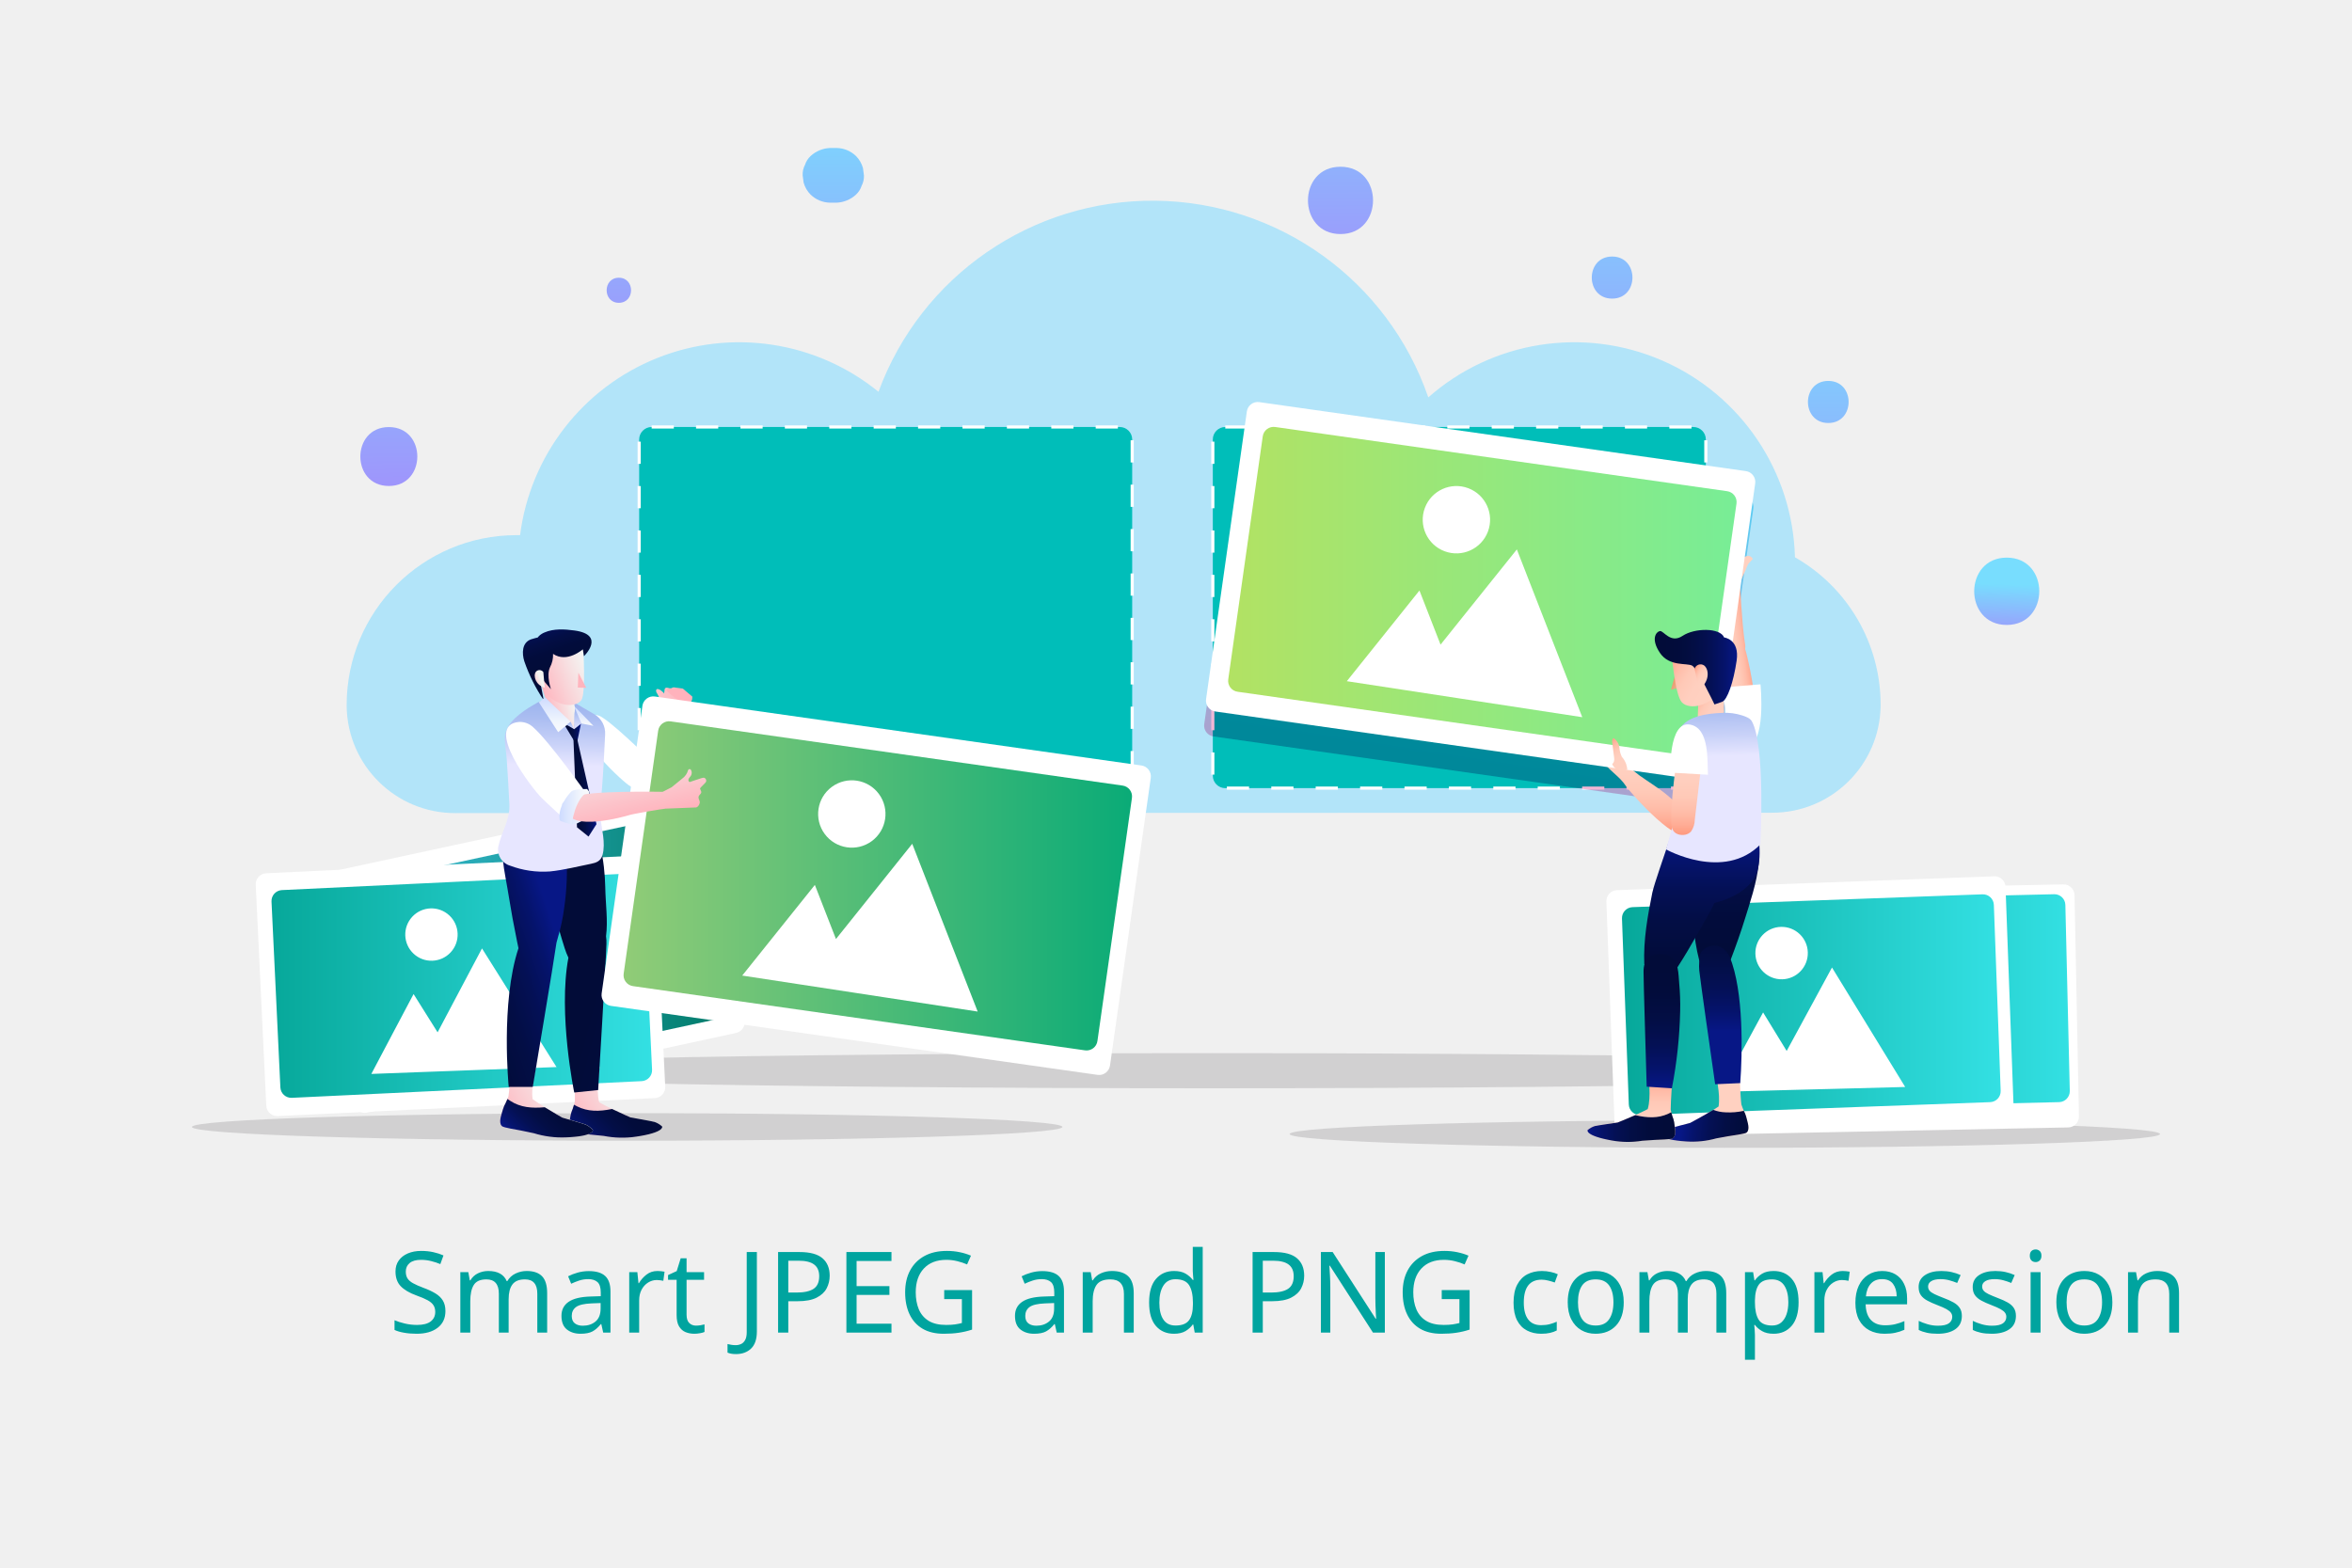
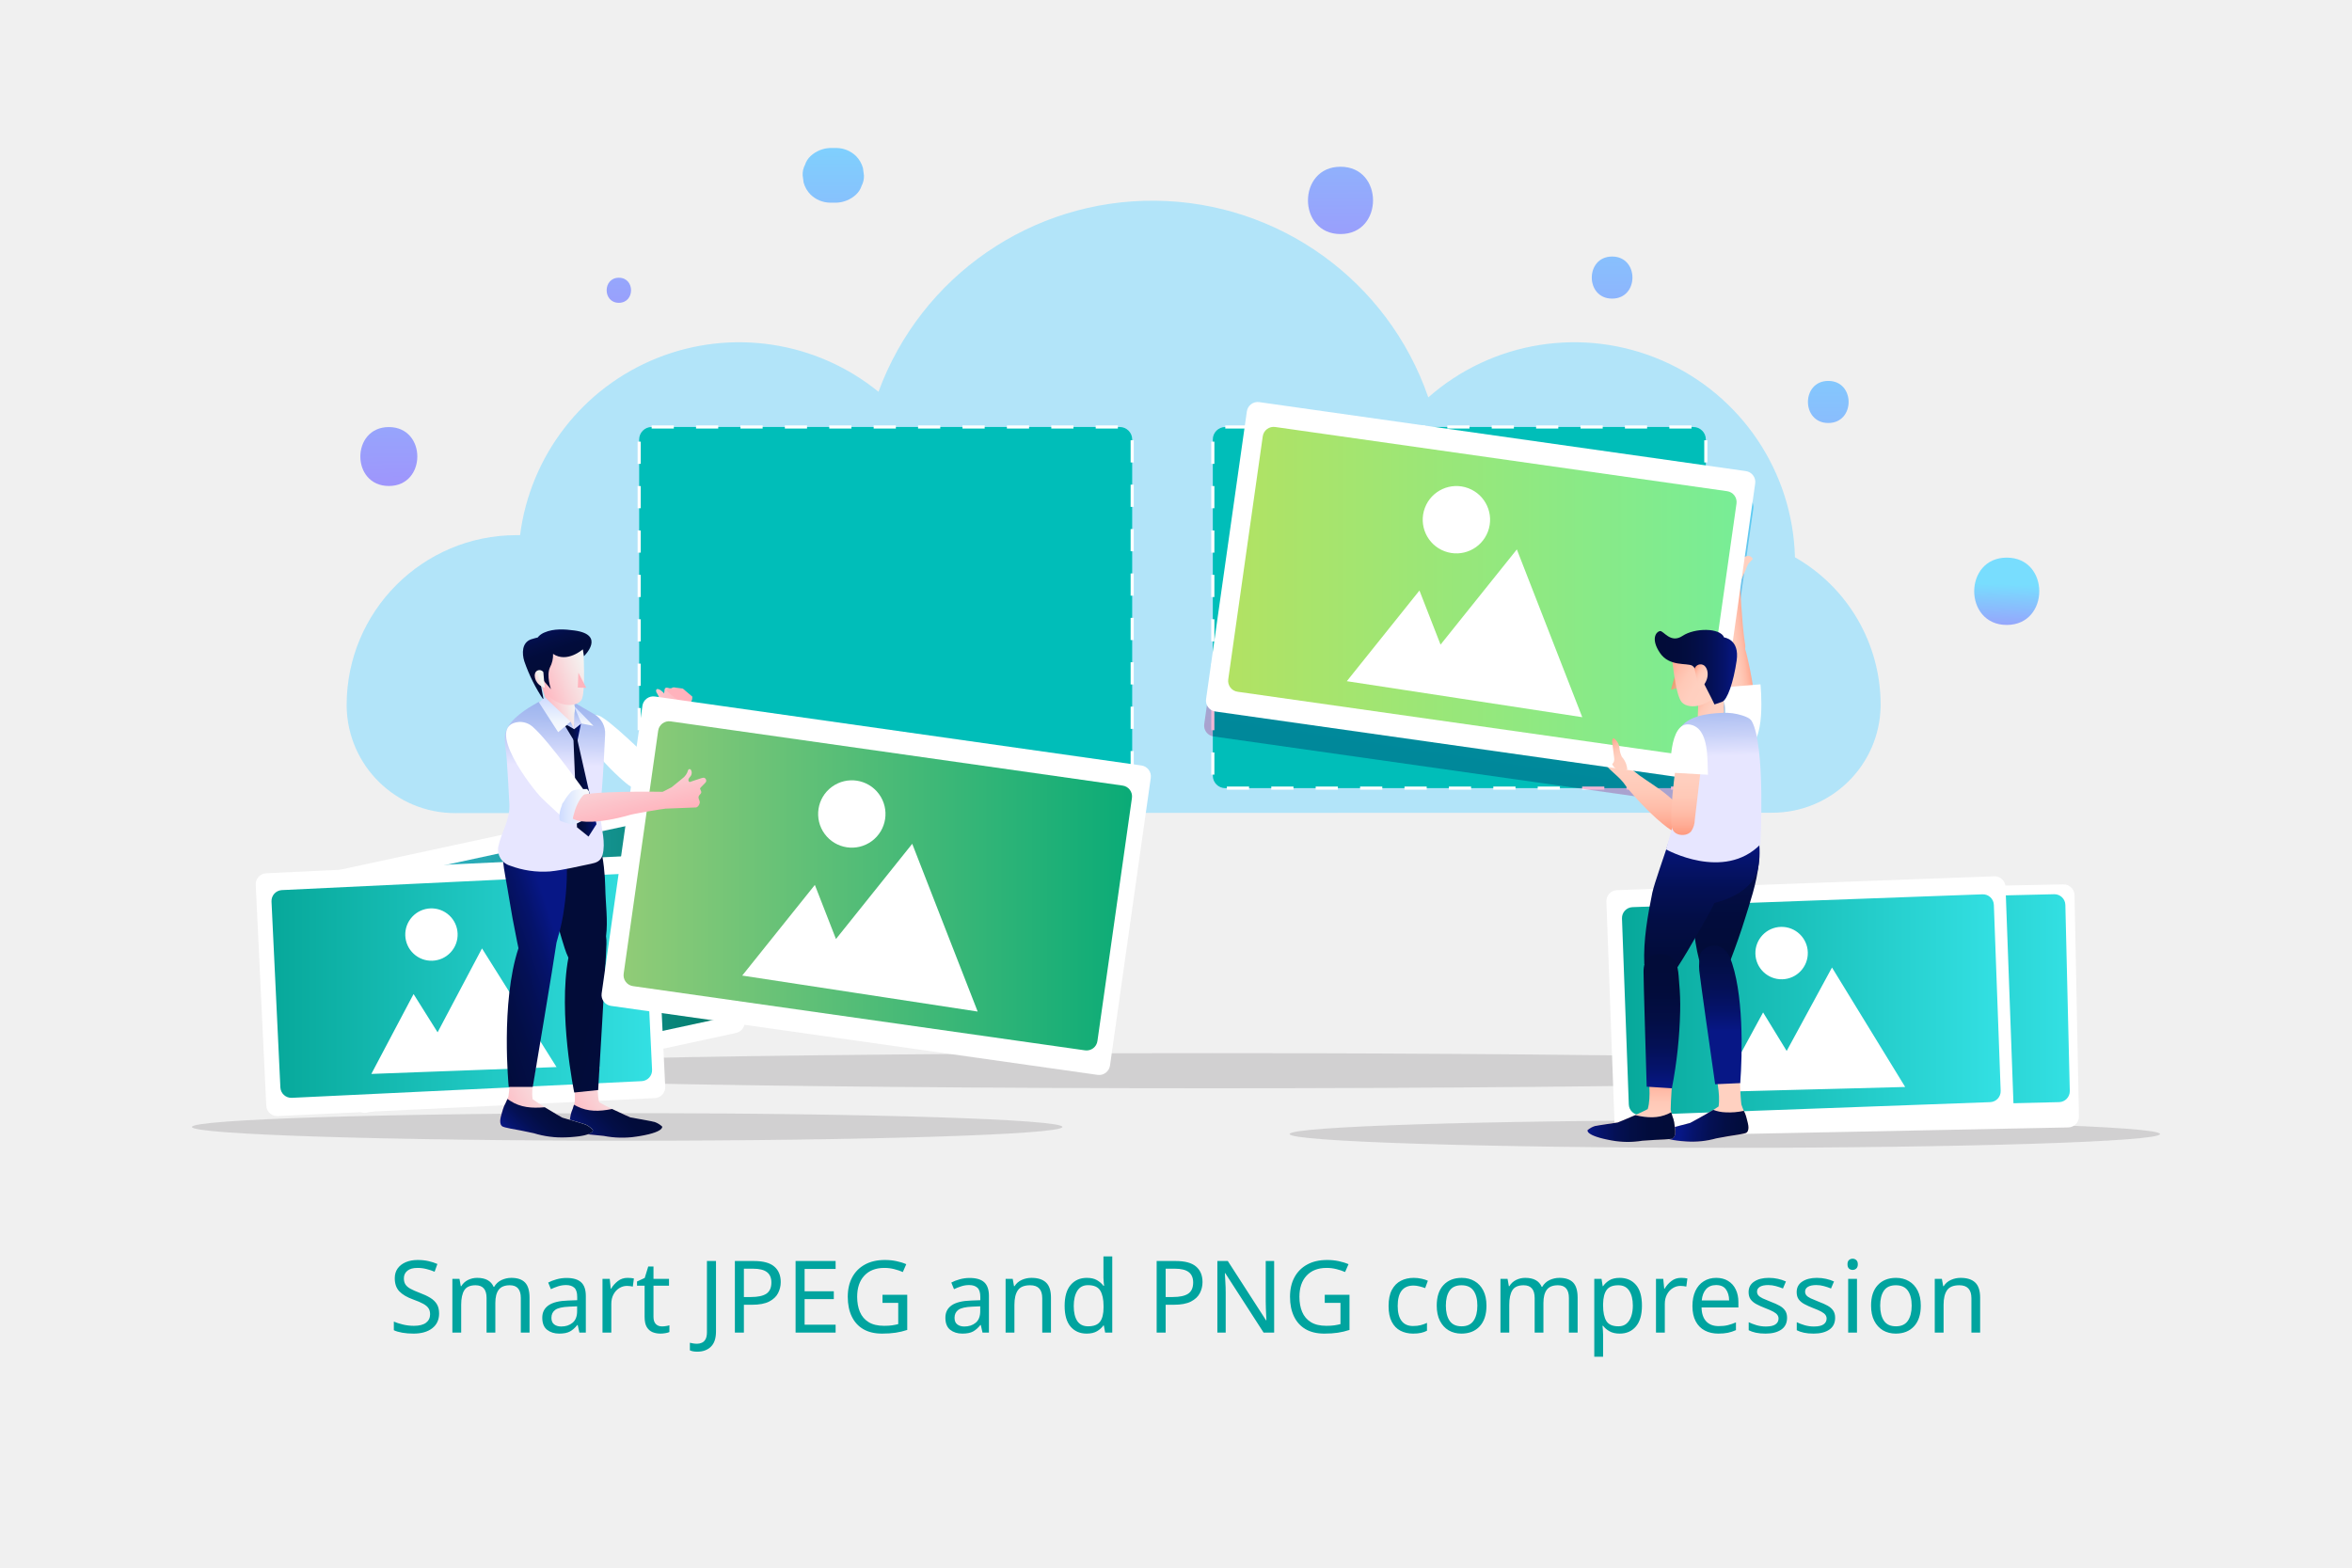
<svg xmlns="http://www.w3.org/2000/svg" xmlns:xlink="http://www.w3.org/1999/xlink" class="banner-svg" viewBox="0 0 750 500">
  <defs>
    <style>
                            .cls-1 {
                                isolation: isolate;
                            }

                            .cls-0 {
                                fill: transparent;
                            }

                            .cls-2 {
                                fill: #fff;
                            }

                            .cls-3,
                            .cls-4,
                            .cls-5 {
                                opacity: 0.14;
                            }

                            .cls-13,
                            .cls-3,
                            .cls-4,
                            .cls-5 {
                                mix-blend-mode: multiply;
                            }

                            .cls-3 {
                                fill: url(#linear-gradient);
                            }

                            .cls-4 {
                                fill: url(#linear-gradient-2);
                            }

                            .cls-5 {
                                fill: url(#linear-gradient-3);
                            }

                            .cls-6 {
                                fill: url(#linear-gradient-4);
                            }

                            .cls-7 {
                                fill: url(#New_Gradient_Swatch_15);
                            }

                            .cls-8 {
                                fill: url(#linear-gradient-5);
                            }

                            .cls-9 {
                                fill: #00beb9;
                            }

                            .cls-10 {
                                fill: url(#New_Gradient_Swatch_15-2);
                            }

                            .cls-11 {
                                fill: url(#New_Gradient_Swatch_15-3);
                            }

                            .cls-12 {
                                fill: none;
                                stroke: #fff;
                                stroke-miterlimit: 10;
                                stroke-dasharray: 7.08 7.08;
                            }

                            .cls-13 {
                                opacity: 0.57;
                                fill: url(#linear-gradient-6);
                            }

                            .cls-14 {
                                fill: url(#linear-gradient-7);
                            }

                            .cls-15 {
                                fill: url(#linear-gradient-8);
                            }

                            .cls-16 {
                                fill: url(#linear-gradient-9);
                            }

                            .cls-17 {
                                fill: url(#linear-gradient-10);
                            }

                            .cls-18 {
                                fill: url(#New_Gradient_Swatch_12);
                            }

                            .cls-19 {
                                fill: #f2f2f2;
                            }

                            .cls-20 {
                                fill: url(#linear-gradient-11);
                            }

                            .cls-21 {
                                fill: url(#linear-gradient-12);
                            }

                            .cls-22 {
                                fill: url(#linear-gradient-13);
                            }

                            .cls-23 {
                                fill: url(#linear-gradient-14);
                            }

                            .cls-24 {
                                fill: url(#linear-gradient-15);
                            }

                            .cls-25 {
                                fill: url(#linear-gradient-16);
                            }

                            .cls-26 {
                                fill: #ffd9b6;
                            }

                            .cls-27 {
                                fill: url(#linear-gradient-17);
                            }

                            .cls-28 {
                                fill: url(#linear-gradient-18);
                            }

                            .cls-29 {
                                fill: url(#linear-gradient-19);
                            }

                            .cls-30 {
                                fill: url(#linear-gradient-20);
                            }

                            .cls-31 {
                                fill: url(#linear-gradient-21);
                            }

                            .cls-32 {
                                fill: url(#linear-gradient-22);
                            }

                            .cls-33 {
                                fill: url(#linear-gradient-23);
                            }

                            .cls-34 {
                                fill: url(#linear-gradient-24);
                            }

                            .cls-35 {
                                fill: url(#linear-gradient-25);
                            }

                            .cls-36 {
                                fill: url(#linear-gradient-26);
                            }

                            .cls-37 {
                                fill: url(#linear-gradient-27);
                            }

                            .cls-38 {
                                fill: url(#linear-gradient-28);
                            }

                            .cls-39 {
                                fill: url(#linear-gradient-29);
                            }

                            .cls-40 {
                                fill: url(#linear-gradient-30);
                            }

                            .cls-41 {
                                fill: url(#linear-gradient-31);
                            }

                            .cls-42 {
                                fill: url(#linear-gradient-32);
                            }

                            .cls-43 {
                                fill: url(#linear-gradient-33);
                            }

                            .cls-44 {
                                fill: url(#linear-gradient-34);
                            }

                            .cls-45 {
                                fill: url(#linear-gradient-35);
                            }

                            .cls-46 {
                                fill: url(#linear-gradient-36);
                            }

                            .cls-47 {
                                fill: url(#linear-gradient-37);
                            }

                            .cls-48 {
                                fill: url(#linear-gradient-38);
                            }

                            .cls-49 {
                                fill: url(#linear-gradient-39);
                            }

                            .cls-50 {
                                fill: url(#linear-gradient-40);
                            }

                            .cls-51 {
                                fill: #ffb5be;
                            }

                            .cls-52 {
                                fill: url(#linear-gradient-41);
                            }

                            .cls-53 {
                                fill: url(#linear-gradient-42);
                            }

                            .cls-54 {
                                fill: url(#linear-gradient-43);
                            }

                            .cls-55 {
                                fill: url(#linear-gradient-44);
                            }

                            .cls-56 {
                                fill: url(#linear-gradient-45);
                            }

                            .cls-57 {
                                fill: url(#linear-gradient-46);
                            }

                            .cls-58 {
                                fill: url(#New_Gradient_Swatch_16);
                            }

                            .cls-59 {
                                fill: url(#linear-gradient-47);
                            }

                            .cls-60 {
                                fill: url(#linear-gradient-48);
                            }

                            .cls-61 {
                                fill: url(#linear-gradient-49);
                            }

                            .cls-62 {
                                fill: url(#linear-gradient-50);
                            }

                            .cls-63 {
                                fill: url(#linear-gradient-51);
                            }

                            .cls-64 {
                                fill: url(#linear-gradient-52);
                            }

                            .cls-65 {
                                fill: url(#linear-gradient-53);
                            }

                            .cls-66 {
                                fill: url(#linear-gradient-54);
                            }

                            .cls-67 {
                                fill: url(#linear-gradient-55);
                            }

                            .cls-68 {
                                fill: url(#linear-gradient-56);
                            }

                            .cls-69 {
-                                 font-size: 36px;
+                                 font-size: 32px;
                                fill: #00a49f;
-                                 font-family: MyriadPro-Regular, Myriad Pro;
+                                 font-family: 'Noto Sans TC', sans-serif;
                            }

                            .cls-70 {
                                letter-spacing: 0.02em;
                            }

                            .cls-71 {
                                letter-spacing: 0em;
                            }

                            .cls-72 {
                                letter-spacing: -0.01em;
                            }

                            .cls-73 {
                                letter-spacing: -0.01em;
                            }
                        </style>
    <linearGradient id="linear-gradient" x1="199.99" y1="371.01" x2="199.99" y2="459.51" gradientUnits="userSpaceOnUse">
      <stop offset="0" stop-color="#0e090f" />
      <stop offset="1" stop-color="#38243d" stop-opacity="0.2" />
    </linearGradient>
    <linearGradient id="linear-gradient-2" x1="550.01" y1="371.01" x2="550.01" y2="459.51" xlink:href="#linear-gradient" />
    <linearGradient id="linear-gradient-3" x1="386.55" y1="371.01" x2="386.55" y2="459.51" xlink:href="#linear-gradient" />
    <linearGradient id="linear-gradient-4" x1="103.76" y1="304.2" x2="232.42" y2="304.2" gradientTransform="translate(67.94 -28.61) rotate(12.18)" gradientUnits="userSpaceOnUse">
      <stop offset="0" stop-color="#39c4e2" stop-opacity="0.97" />
      <stop offset="1" stop-color="#007a68" />
    </linearGradient>
    <linearGradient id="New_Gradient_Swatch_15" x1="86.58" y1="314.35" x2="207.94" y2="314.35" gradientTransform="translate(15.15 -6.66) rotate(2.73)" gradientUnits="userSpaceOnUse">
      <stop offset="0" stop-color="#07a89a" />
      <stop offset="1" stop-color="#33e0e3" />
    </linearGradient>
    <linearGradient id="linear-gradient-5" x1="110.49" y1="161.56" x2="599.64" y2="161.56" gradientUnits="userSpaceOnUse">
      <stop offset="1" stop-color="#b2e4f9" />
      <stop offset="1" stop-color="#d2effb" />
      <stop offset="1" stop-color="#f3fbfe" />
      <stop offset="1" stop-color="#fff" />
    </linearGradient>
    <linearGradient id="New_Gradient_Swatch_15-2" x1="539.96" y1="319.7" x2="659.99" y2="319.7" gradientTransform="translate(7.75 -14.14) rotate(1.36)" xlink:href="#New_Gradient_Swatch_15" />
    <linearGradient id="New_Gradient_Swatch_15-3" x1="517.24" y1="320.38" x2="637.99" y2="320.38" gradientTransform="translate(12.16 -21) rotate(2.1)" xlink:href="#New_Gradient_Swatch_15" />
    <linearGradient id="linear-gradient-6" x1="464.22" y1="243.62" x2="483.11" y2="122.79" gradientUnits="userSpaceOnUse">
      <stop offset="0" stop-color="#e97fb3" />
      <stop offset="0.21" stop-color="#ad97c6" />
      <stop offset="0.49" stop-color="#64b4de" />
      <stop offset="0.73" stop-color="#2ecaef" />
      <stop offset="0.9" stop-color="#0dd7fa" />
      <stop offset="1" stop-color="#00dcfe" />
    </linearGradient>
    <linearGradient id="linear-gradient-7" x1="372.2" y1="-276.81" x2="364.4" y2="-247.8" gradientTransform="matrix(0.97, -0.26, 0.26, 0.97, 236.25, 600.26)" gradientUnits="userSpaceOnUse">
      <stop offset="0" stop-color="#ffd1c1" />
      <stop offset="0.39" stop-color="#ffcfbf" />
      <stop offset="0.59" stop-color="#ffc9b7" />
      <stop offset="0.75" stop-color="#ffbda9" />
      <stop offset="0.88" stop-color="#ffae97" />
      <stop offset="1" stop-color="#ff9a7f" />
    </linearGradient>
    <linearGradient id="linear-gradient-8" x1="-2894.97" y1="5928.61" x2="-2894.97" y2="5955.61" gradientTransform="matrix(-0.56, -0.83, -0.83, 0.56, 3860.87, -5533.73)" xlink:href="#linear-gradient-7" />
    <linearGradient id="linear-gradient-9" x1="577.5" y1="203.04" x2="587.48" y2="201.02" gradientTransform="translate(-15.49 -43.78) rotate(3.93)" xlink:href="#linear-gradient-7" />
    <linearGradient id="linear-gradient-10" x1="581.93" y1="224.94" x2="591.91" y2="222.92" gradientTransform="translate(-15.49 -43.78) rotate(3.93)" xlink:href="#linear-gradient-7" />
    <linearGradient id="New_Gradient_Swatch_12" x1="391.66" y1="188.66" x2="553.73" y2="188.66" gradientUnits="userSpaceOnUse">
      <stop offset="0" stop-color="#b2e263" />
      <stop offset="1" stop-color="#78ed96" />
    </linearGradient>
    <linearGradient id="linear-gradient-11" x1="-2753.19" y1="256.68" x2="-2753.19" y2="308.27" gradientTransform="translate(3303.42)" gradientUnits="userSpaceOnUse">
      <stop offset="0" stop-color="#071786" />
      <stop offset="0.15" stop-color="#05136b" />
      <stop offset="0.32" stop-color="#041055" />
      <stop offset="0.51" stop-color="#030e45" />
      <stop offset="0.72" stop-color="#020c3b" />
      <stop offset="1" stop-color="#020c38" />
    </linearGradient>
    <linearGradient id="linear-gradient-12" x1="-2722.02" y1="859.45" x2="-2724.38" y2="837.15" gradientTransform="matrix(0.99, 0.11, -0.11, 0.99, 3341.05, -204.22)" xlink:href="#linear-gradient-7" />
    <linearGradient id="linear-gradient-13" x1="-2736.15" y1="854.18" x2="-2708.6" y2="854.18" gradientTransform="matrix(0.99, 0.11, -0.11, 0.99, 3341.05, -204.22)" xlink:href="#linear-gradient-11" />
    <linearGradient id="linear-gradient-14" x1="-2718.97" y1="840.69" x2="-2723.63" y2="796.69" gradientTransform="matrix(0.99, 0.11, -0.11, 0.99, 3341.05, -204.22)" xlink:href="#linear-gradient-11" />
    <linearGradient id="linear-gradient-15" x1="-2760.7" y1="267.23" x2="-2760.7" y2="319.41" xlink:href="#linear-gradient-11" />
    <linearGradient id="linear-gradient-16" x1="-2783.21" y1="364.14" x2="-2783.21" y2="343.12" gradientTransform="translate(3303.42)" xlink:href="#linear-gradient-7" />
    <linearGradient id="linear-gradient-17" x1="-2797.21" y1="359.43" x2="-2769.22" y2="359.43" xlink:href="#linear-gradient-11" />
    <linearGradient id="linear-gradient-18" x1="-2773.48" y1="347.1" x2="-2773.48" y2="304.34" xlink:href="#linear-gradient-11" />
    <linearGradient id="linear-gradient-19" x1="-2767.62" y1="218.7" x2="-2770.41" y2="217.09" gradientTransform="translate(3303.42)" gradientUnits="userSpaceOnUse">
      <stop offset="0" stop-color="#e2b691" />
      <stop offset="1" stop-color="#ef9367" />
    </linearGradient>
    <linearGradient id="linear-gradient-20" x1="-2752.51" y1="225.41" x2="-2761.94" y2="219.96" gradientTransform="translate(3303.42)" xlink:href="#linear-gradient-7" />
    <linearGradient id="linear-gradient-21" x1="-2753.72" y1="218.94" x2="-2771.14" y2="208.88" gradientTransform="translate(3303.42)" xlink:href="#linear-gradient-7" />
    <linearGradient id="linear-gradient-22" x1="5515.73" y1="212.78" x2="5541.93" y2="212.78" gradientTransform="matrix(-1, 0, 0, 1, 6069.61, 0)" xlink:href="#linear-gradient-11" />
    <linearGradient id="linear-gradient-23" x1="-2759.21" y1="217.01" x2="-2763.77" y2="214.37" gradientTransform="translate(3303.42)" xlink:href="#linear-gradient-7" />
    <linearGradient id="linear-gradient-24" x1="545.89" y1="241.22" x2="545.36" y2="221.97" gradientUnits="userSpaceOnUse">
      <stop offset="0" stop-color="#e7e6ff" />
      <stop offset="0.34" stop-color="#c9d2f8" />
      <stop offset="0.76" stop-color="#aabdf1" />
      <stop offset="1" stop-color="#9eb5ee" />
    </linearGradient>
    <linearGradient id="linear-gradient-25" x1="364.21" y1="-269.01" x2="361.39" y2="-279.58" xlink:href="#linear-gradient-7" />
    <linearGradient id="linear-gradient-26" x1="-3781.43" y1="-2299.15" x2="-3784.67" y2="-2269.78" gradientTransform="translate(4548.3 2107.07) rotate(-6.3)" xlink:href="#linear-gradient-7" />
    <linearGradient id="linear-gradient-27" x1="9240.71" y1="346.33" x2="9218.09" y2="359.39" gradientTransform="translate(-9037.02)" gradientUnits="userSpaceOnUse">
      <stop offset="0" stop-color="#f4f3f1" />
      <stop offset="1" stop-color="#ffb2bc" />
    </linearGradient>
    <linearGradient id="linear-gradient-28" x1="9224.13" y1="366.04" x2="9239.53" y2="350.64" gradientTransform="translate(-9037.02)" xlink:href="#linear-gradient-11" />
    <linearGradient id="linear-gradient-29" x1="215.17" y1="313.08" x2="192" y2="307.02" gradientTransform="matrix(1, 0, 0, 1, 0, 0)" xlink:href="#linear-gradient-11" />
    <linearGradient id="linear-gradient-30" x1="165.48" y1="249.29" x2="171.27" y2="249.29" gradientTransform="matrix(-1, 0, 0, 1, 375.69, 0)" gradientUnits="userSpaceOnUse">
      <stop offset="0" stop-color="#f9fbfc" />
      <stop offset="0.53" stop-color="#f7fafc" />
      <stop offset="0.72" stop-color="#f0f5fd" />
      <stop offset="0.86" stop-color="#e5ecfd" />
      <stop offset="0.96" stop-color="#d4e0ff" />
      <stop offset="1" stop-color="#cddbff" />
    </linearGradient>
    <linearGradient id="linear-gradient-31" x1="169.16" y1="236.86" x2="156.64" y2="236.86" gradientTransform="matrix(-1, 0, 0, 1, 375.69, 0)" gradientUnits="userSpaceOnUse">
      <stop offset="0" stop-color="#faced3" />
      <stop offset="1" stop-color="#ffb2bc" />
    </linearGradient>
    <linearGradient id="linear-gradient-32" x1="9703.63" y1="1782.26" x2="9708.15" y2="1782.26" gradientTransform="matrix(0.27, -0.96, -0.96, -0.27, -717.45, 10046.1)" xlink:href="#linear-gradient-27" />
    <linearGradient id="linear-gradient-33" x1="9218.2" y1="346.76" x2="9196.94" y2="359.04" xlink:href="#linear-gradient-27" />
    <linearGradient id="linear-gradient-34" x1="9203.01" y1="365.06" x2="9216.89" y2="351.18" gradientTransform="translate(-9037.02)" xlink:href="#linear-gradient-11" />
    <linearGradient id="linear-gradient-35" x1="178.16" y1="300.04" x2="138.6" y2="313.05" gradientTransform="matrix(1, 0, 0, 1, 0, 0)" xlink:href="#linear-gradient-11" />
    <linearGradient id="linear-gradient-36" x1="176.38" y1="244.05" x2="176.92" y2="224.36" xlink:href="#linear-gradient-24" />
    <linearGradient id="linear-gradient-37" x1="190.43" y1="234.19" x2="195.56" y2="234.19" gradientTransform="matrix(-1, 0, 0, 1, 375.69, 0)" xlink:href="#linear-gradient-11" />
    <linearGradient id="linear-gradient-38" x1="185.48" y1="251.24" x2="192.83" y2="251.24" gradientTransform="matrix(-1, 0, 0, 1, 375.69, 0)" xlink:href="#linear-gradient-11" />
    <linearGradient id="linear-gradient-39" x1="189.5" y1="232.05" x2="198.59" y2="232.05" gradientTransform="matrix(-0.98, 0.21, 0.21, 0.98, 320.04, -42.14)" xlink:href="#linear-gradient-27" />
    <linearGradient id="linear-gradient-40" x1="-533.83" y1="1014.05" x2="-517.14" y2="1014.05" gradientTransform="matrix(-0.93, 0.36, 0.36, 0.93, -675.66, -540.45)" xlink:href="#linear-gradient-27" />
    <linearGradient id="linear-gradient-41" x1="173.7" y1="194.83" x2="179.52" y2="212.3" gradientTransform="matrix(1, 0, 0, 1, 0, 0)" xlink:href="#linear-gradient-11" />
    <linearGradient id="linear-gradient-42" x1="-518.97" y1="1012.29" x2="-515.76" y2="1012.29" gradientTransform="matrix(-0.93, 0.36, 0.36, 0.93, -675.66, -540.45)" xlink:href="#linear-gradient-27" />
    <linearGradient id="linear-gradient-43" x1="8555.8" y1="232.55" x2="8555.8" y2="225.88" gradientTransform="translate(-8371.56)" xlink:href="#linear-gradient-24" />
    <linearGradient id="linear-gradient-44" x1="8557.84" y1="231.5" x2="8557.84" y2="225.43" gradientTransform="translate(-8371.56)" gradientUnits="userSpaceOnUse">
      <stop offset="0" stop-color="#f9fbfc" />
      <stop offset="1" stop-color="#cddbff" />
    </linearGradient>
    <linearGradient id="linear-gradient-45" x1="8548.44" y1="233.53" x2="8548.44" y2="222.43" gradientTransform="translate(-8371.56)" gradientUnits="userSpaceOnUse">
      <stop offset="0" stop-color="#f9fbfc" />
      <stop offset="0.31" stop-color="#f0f5fd" />
      <stop offset="0.8" stop-color="#d8e3fe" />
      <stop offset="1" stop-color="#cddbff" />
    </linearGradient>
    <linearGradient id="linear-gradient-46" x1="8553.47" y1="232.55" x2="8553.47" y2="230.19" gradientTransform="translate(-8371.56)" xlink:href="#linear-gradient-24" />
    <linearGradient id="New_Gradient_Swatch_16" x1="198.87" y1="282.55" x2="360.94" y2="282.55" gradientUnits="userSpaceOnUse">
      <stop offset="0" stop-color="#91cc77" />
      <stop offset="1" stop-color="#0aab77" />
    </linearGradient>
    <linearGradient id="linear-gradient-47" x1="186.96" y1="257.62" x2="196.42" y2="257.62" gradientTransform="matrix(-1, 0, 0, 1, 375.69, 0)" xlink:href="#linear-gradient-45" />
    <linearGradient id="linear-gradient-48" x1="177" y1="235.42" x2="170.94" y2="261.26" gradientTransform="matrix(-1, 0, 0, 1, 375.69, 0)" xlink:href="#linear-gradient-27" />
    <linearGradient id="linear-gradient-49" x1="187.87" y1="257.27" x2="197.32" y2="257.27" gradientTransform="matrix(-1, 0, 0, 1, 375.69, 0)" xlink:href="#linear-gradient-45" />
    <linearGradient id="linear-gradient-50" x1="583.75" y1="239.29" x2="582.72" y2="95.42" gradientUnits="userSpaceOnUse">
      <stop offset="0" stop-color="#b866fa" />
      <stop offset="1" stop-color="#78ddfe" />
    </linearGradient>
    <linearGradient id="linear-gradient-51" x1="428.03" y1="143.42" x2="427" y2="-0.45" xlink:href="#linear-gradient-50" />
    <linearGradient id="linear-gradient-52" x1="639.03" y1="214.41" x2="639.98" y2="186.37" xlink:href="#linear-gradient-50" />
    <linearGradient id="linear-gradient-53" x1="266.57" y1="174.94" x2="265.54" y2="31.08" xlink:href="#linear-gradient-50" />
    <linearGradient id="linear-gradient-54" x1="197.87" y1="166.46" x2="196.84" y2="22.6" xlink:href="#linear-gradient-50" />
    <linearGradient id="linear-gradient-55" x1="514.8" y1="190.65" x2="513.77" y2="46.78" xlink:href="#linear-gradient-50" />
    <linearGradient id="linear-gradient-56" x1="124.44" y1="211.8" x2="123.41" y2="67.94" xlink:href="#linear-gradient-50" />
  </defs>
  <g class="cls-1">
    <g id="BACKGROUND">
      <rect class="cls-0" width="750" height="500" />
    </g>
    <g id="OBJECTS">
      <path class="cls-3" d="M338.77,359.43c0-2.43-62.13-4.4-138.78-4.4s-138.78,2-138.78,4.4,62.14,4.39,138.78,4.39S338.77,361.86,338.77,359.43Z" />
      <path class="cls-4" d="M688.79,361.69c0-2.43-62.14-4.39-138.78-4.39s-138.78,2-138.78,4.39,62.13,4.4,138.78,4.4S688.79,364.12,688.79,361.69Z" />
      <path class="cls-5" d="M649.14,341.49c0-3.09-117.57-5.6-262.59-5.6S124,338.4,124,341.49s117.57,5.61,262.59,5.61S649.14,344.59,649.14,341.49Z" />
      <rect class="cls-2" x="104.01" y="265.52" width="127.36" height="77.52" rx="3.49" transform="translate(-60.41 42.21) rotate(-12.18)" />
      <rect class="cls-6" x="108.76" y="271.03" width="118.66" height="66.33" rx="3.49" transform="translate(-60.38 42.3) rotate(-12.18)" />
      <polygon class="cls-2" points="187.31 308.15 172.49 291.44 165.43 312.63 162.92 320.16 162.92 320.16 153.36 309.38 148.8 323.05 144.25 336.72 158.36 333.83 172.48 330.94 180.25 329.35 202.14 324.87 187.31 308.15" />
      <path class="cls-2" d="M164.05,288a8.35,8.35,0,1,1-9.86-6.51A8.34,8.34,0,0,1,164.05,288Z" />
      <rect class="cls-2" x="83.17" y="275.61" width="127.36" height="77.52" rx="3.49" transform="translate(-14.82 7.36) rotate(-2.73)" />
      <rect class="cls-7" x="87.94" y="281.18" width="118.66" height="66.33" rx="3.49" transform="translate(-14.82 7.38) rotate(-2.73)" />
      <polygon class="cls-2" points="165.58 321.41 153.7 302.49 143.25 322.23 139.54 329.25 139.54 329.25 131.88 317.04 125.14 329.78 118.41 342.52 132.81 341.98 147.21 341.45 155.13 341.15 177.46 340.33 165.58 321.41" />
      <circle class="cls-2" cx="137.59" cy="298.05" r="8.35" transform="translate(-174.45 196.08) rotate(-47.12)" />
      <path class="cls-8" d="M565,259.21a34.57,34.57,0,0,0,34.69-34.08v-.39a54.13,54.13,0,0,0-27.32-47,70.4,70.4,0,0,0-116.92-51,93.06,93.06,0,0,0-175.32-1.79,70.42,70.42,0,0,0-114.29,45.73c-.37,0-.74,0-1.12,0a54.18,54.18,0,0,0-54.18,54.18v.39a34.56,34.56,0,0,0,34.69,34.08Z" />
      <rect class="cls-9" x="386.74" y="136.19" width="157.21" height="115.18" rx="3.97" />
      <rect class="cls-9" x="203.82" y="136.19" width="157.21" height="115.18" rx="3.97" />
      <rect class="cls-2" x="535.88" y="280.95" width="127.36" height="77.52" rx="3.49" transform="matrix(1, -0.02, 0.02, 1, -7.41, 14.31)" />
      <rect class="cls-10" x="540.65" y="286.53" width="118.66" height="66.33" rx="3.49" transform="translate(-7.41 14.32) rotate(-1.36)" />
      <polygon class="cls-2" points="618.11 327.19 606.69 307.99 595.77 327.48 591.9 334.4 591.9 334.4 584.53 322.02 577.49 334.59 570.45 347.17 584.86 346.98 599.27 346.79 607.2 346.68 629.54 346.39 618.11 327.19" />
      <circle class="cls-2" cx="590.69" cy="303.17" r="8.35" transform="translate(-41.37 506.48) rotate(-45)" />
      <rect class="cls-2" x="513.52" y="281.63" width="127.36" height="77.52" rx="3.49" transform="translate(-11.38 21.41) rotate(-2.1)" />
      <rect class="cls-11" x="518.29" y="287.21" width="118.66" height="66.33" rx="3.49" transform="translate(-11.38 21.43) rotate(-2.1)" />
      <polygon class="cls-2" points="595.85 327.63 584.18 308.58 573.52 328.22 569.73 335.19 569.73 335.19 562.21 322.9 555.33 335.56 548.45 348.23 562.86 347.85 577.26 347.47 585.19 347.27 607.52 346.68 595.85 327.63" />
      <path class="cls-2" d="M576.47,303.76a8.36,8.36,0,1,1-8.57-8.14A8.36,8.36,0,0,1,576.47,303.76Z" />
      <rect class="cls-12" x="386.74" y="136.19" width="157.21" height="115.18" rx="3.97" />
      <rect class="cls-12" x="203.82" y="136.19" width="157.21" height="115.18" rx="3.97" />
      <path class="cls-13" d="M542.14,256.93,387,234.89a3.49,3.49,0,0,1-3-3.94l13-91.74a3.48,3.48,0,0,1,3.95-3l155.15,22a3.49,3.49,0,0,1,3,3.94l-13,91.74A3.48,3.48,0,0,1,542.14,256.93Z" />
      <path class="cls-14" d="M509.17,236.37a14.58,14.58,0,0,0,2.39,7c2.19,2.92,4.83,4.2,6.86,7.26,1.58,2.41,17.83,20.54,20.08,14.55a3.74,3.74,0,0,0-.19-2.46c-2.42-7.47-9.43-11.08-15.48-15.37l-2.28-1.79s-.73-4.21-3.09-6.68Z" />
      <path class="cls-15" d="M549.73,186c0,.45,0,.87,0,1.31,1.73.17,3.46.25,5.19.25-.1-.58-.18-1-.22-1.22l.37-1.06c.35-.75.69-1.49,1-2.24.22-.48.44-1,.67-1.45a8.32,8.32,0,0,1,.77-1.76c.37-.48.81-.89,1.21-1.33a.44.44,0,0,0,.15-.25.61.61,0,0,0-.21-.37,1.87,1.87,0,0,0-.84-.55,1.7,1.7,0,0,0-.55,0,2.55,2.55,0,0,0-.82.22c-.25.13-.32.32-.49.51a8,8,0,0,1-1.08.81,4.85,4.85,0,0,0-.23-1,3.6,3.6,0,0,0-.45-1.22.43.43,0,0,0-.1-.09.32.32,0,0,0-.13,0,3.2,3.2,0,0,1-.53,0c-.18,0-.33.14-.51.17a1.44,1.44,0,0,1-.57-.11,1.91,1.91,0,0,0-.92.08.81.81,0,0,1-.44,0,1.79,1.79,0,0,0-.47-.11c-.22,0-.32.23-.46.36s-.38.06-.61.1-.33.28-.39.5a12.27,12.27,0,0,0-.73,2.7,12.56,12.56,0,0,0,.62,2.56c.26,1,.51,2.08.76,3.12Z" />
      <path class="cls-16" d="M551,208.83a4,4,0,0,1-1.28-1.16,5.54,5.54,0,0,1-.66-3.09q-.06-6.08.26-12.13c.1-2,.16-4.76.36-6.76l5.13,0s.59,12.62,1.56,19.16a4.83,4.83,0,0,1-.36,3.51c-1,1.45-2,1.76-3.77,1.09A8.7,8.7,0,0,1,551,208.83Z" />
      <path class="cls-17" d="M549.35,206.24a7.27,7.27,0,0,0-.2,4.23c.56,3.8,1.06,7.6,1.58,11.4.23,1.7.46,3.39.71,5.08.51,3.45,1.2,8.54,5.84,8.54a3.86,3.86,0,0,0,2.76-1.81,4.55,4.55,0,0,0,.57-2.25,35,35,0,0,0-.63-5.49c-.39-3.14-.84-6.29-1.39-9.42-.35-2-.73-4-1.21-6-.39-1.64-.71-3.75-1.76-5.16s-3.16-1.39-4.58-.7A3.62,3.62,0,0,0,549.35,206.24Z" />
      <path class="cls-2" d="M549.44,219.22c.62,5.45.69,18.39,7,18.81,7,.46,4.94-19.77,4.94-19.77Z" />
      <path class="cls-2" d="M542.74,248.93l-155.15-22a3.48,3.48,0,0,1-3-3.95l13-91.73a3.49,3.49,0,0,1,3.94-3l155.16,22a3.49,3.49,0,0,1,3,3.95l-13,91.73A3.5,3.5,0,0,1,542.74,248.93Z" />
      <path class="cls-18" d="M538.74,241.1,394.66,220.63a3.49,3.49,0,0,1-3-3.95l11-77.49a3.5,3.5,0,0,1,4-3l144.07,20.47a3.49,3.49,0,0,1,3,3.94l-11,77.5A3.5,3.5,0,0,1,538.74,241.1Z" />
      <polygon class="cls-2" points="494.12 201.99 483.69 175.23 465.73 197.64 459.36 205.6 459.36 205.6 452.63 188.34 441.05 202.8 429.47 217.26 447.78 220.06 466.09 222.86 476.17 224.4 504.55 228.74 494.12 201.99" />
      <circle class="cls-2" cx="464.41" cy="165.75" r="10.74" transform="translate(145.8 542.1) rotate(-69.39)" />
      <rect class="cls-19" x="539.12" y="242.68" width="9.17" height="2.31" />
      <rect class="cls-19" x="541.43" y="245.76" width="6.85" height="2.31" />
      <rect class="cls-19" x="543.7" y="248.84" width="4.58" height="2.31" />
      <rect class="cls-19" x="546" y="251.93" width="2.29" height="2.31" />
      <path class="cls-20" d="M541.85,306.31c-1.93-7.39-2.24-15.2-2.36-22.81-.06-3.79,1.84-17.62,2.06-21.4.4-7.16,1.88-5.79,10.42-4a8.33,8.33,0,0,1,3,1.3c10.73,7.33,4.37,24.13,1.47,33.6-1.26,4.11-3,9-4.53,13C546.4,310.88,541.85,306.31,541.85,306.31Z" />
      <path class="cls-21" d="M556.79,356.07a9.19,9.19,0,0,0-.75-1.82c-.08-.17-.74-1.82-.76-2-.36-2.78-.56-10.52-.56-10.52l-7.71.59s1.7,6.57,1,10.59h0c-3.23,2.19-9.08,5.27-9.08,5.27s-6.77,1.73-7.11,1.92a6.51,6.51,0,0,0-2.16,1.55s-.64,1.85,8.06,2.42a28.58,28.58,0,0,0,9.65-1l3.84-.69c1.31-.23,5.27-.72,5.76-1.14a1.51,1.51,0,0,0,.38-.5C557.92,359.48,557.08,357.37,556.79,356.07Z" />
      <path class="cls-22" d="M556.06,354.29a21.19,21.19,0,0,1-5.8.48,11.81,11.81,0,0,1-3.94-.79c-3.25,2-7.41,4.19-7.41,4.19s-6.77,1.73-7.11,1.92a6.51,6.51,0,0,0-2.16,1.55s-.64,1.85,8.06,2.42a28.58,28.58,0,0,0,9.65-1l3.84-.69c1.31-.23,5.27-.72,5.76-1.14a1.51,1.51,0,0,0,.38-.5c.59-1.27-.25-3.38-.54-4.68A8.24,8.24,0,0,0,556.06,354.29Z" />
      <path class="cls-23" d="M554.92,345.45c.7-9.17,1.2-29.24-3.36-40.28-.72-1.74-2.63-3.53-4.6-3.6a5.52,5.52,0,0,0-4.51,2.05c-.69,1.12-.72,4.69-.59,5.93.38,3.49,3.55,25.75,5.06,36.26Z" />
      <path class="cls-24" d="M532.57,267.23h16.58l.07.1,0-.1h11.52v0a27.91,27.91,0,0,1-.13,9.75c-1.65,7.37-10.77,10.26-13.89,11-1.76,3.6-3.77,6.94-5.3,9.65-2.11,3.75-4.3,7.46-6.64,11.07-6.42,3.51-10.46-1.21-10.46-1.21-.31-7.64,1.06-15.33,2.57-22.79C527.53,281.74,530.82,272.53,532.57,267.23Z" />
      <path class="cls-25" d="M533.83,357.86a8.82,8.82,0,0,0-.55-1.89c-.06-.17-.53-1.89-.54-2.08,0-2.8.6-10.52.6-10.52l-7.73-.25s1,6.71-.19,10.62h0c-3.46,1.83-9.6,4.25-9.6,4.25s-6.92,1-7.29,1.13a6.57,6.57,0,0,0-2.31,1.3s-.84,1.77,7.75,3.3a28.61,28.61,0,0,0,9.7.08l3.88-.26c1.33-.09,5.33-.14,5.85-.51a1.54,1.54,0,0,0,.44-.45C534.58,361.37,534,359.18,533.83,357.86Z" />
      <path class="cls-26" d="M529.07,343.23c.15.42.28.85.39,1.28.16-.41.31-.83.46-1.25Z" />
      <path class="cls-27" d="M533.28,356c0-.1-.21-.72-.35-1.25-.3.15-.59.3-.88.43-3.33,1.59-6.89,1.35-10.39.53l-.19-.05c-2.87,1.27-5.64,2.36-5.64,2.36s-6.92,1-7.29,1.13a6.57,6.57,0,0,0-2.31,1.3s-.84,1.77,7.75,3.3a28.61,28.61,0,0,0,9.7.08l3.88-.26c1.33-.09,5.33-.14,5.85-.51a1.54,1.54,0,0,0,.44-.45c.73-1.21.12-3.4,0-4.72A8.82,8.82,0,0,0,533.28,356Z" />
      <path class="cls-28" d="M533.13,347.1a146.91,146.91,0,0,0,2.64-24.66,76.39,76.39,0,0,0-.31-8.82c-.29-2.94-.05-7.19-3.17-8.68a7,7,0,0,0-6.13.22c-1.71,1-2.07,3-2.07,4.82,0,3.52.71,26,1,36.61Z" />
      <polygon class="cls-29" points="534.3 214.84 535.42 219.34 532.83 219.99 534.3 214.84" />
      <path class="cls-30" d="M541.66,219.63c0,1.44-.31,9.91-.31,9.91.87,1,5.09,1.34,6.87-.16a4.15,4.15,0,0,0,1.56-2.28l-.52-12.36Z" />
      <path class="cls-31" d="M548.64,205.37l.46,4.4.71,6.73.2,1.89c-4.29,7.29-11.39,8.07-13.69,5.63S533,207.68,533,207.68Z" />
      <path class="cls-32" d="M546.71,224.68s-5.41-11.42-7.1-12.37-7.31.39-10.31-4.1-1.17-6.72,0-6.94,3.36,4.12,7.24,1.53,12-2.63,13.24.51c0,0,5,.52,4,7.39s-3,12.65-4.68,13.16Z" />
      <path class="cls-33" d="M543.42,212.25c1.74,1.4,1.66,5.43-1.69,7.65l-1.37-6.61A2,2,0,0,1,543.42,212.25Z" />
      <path class="cls-34" d="M549.23,227.36c-4.81.19-12.4,1-14.2,6.41a21.73,21.73,0,0,0-.78,9c.23,2.35.44,4.7.53,7.06.17,4,.38,8.48-1,12.3l-2.53,8.77s18.39,10.27,30.1-1.58c0,0,1.7-31.59-2.78-39.36-.54-.94-2.05-1.46-3-1.77A17.67,17.67,0,0,0,549.23,227.36Z" />
      <path class="cls-35" d="M514.09,243.67s.83-.42.62-2-.64-5.18-.64-5.18.1-1.27.59-1a4.39,4.39,0,0,1,1.78,3.45,7.55,7.55,0,0,0,.75,2.47,6.63,6.63,0,0,1,1.71,4.09S515.2,246.52,514.09,243.67Z" />
      <path class="cls-36" d="M539.26,265.17a6.79,6.79,0,0,0,1.18-3.78c.4-3.57.84-7.13,1.27-10.69.19-1.59.38-3.17.56-4.77.35-3.24.93-8-3.27-9.11a3.6,3.6,0,0,0-2.92,1,4.28,4.28,0,0,0-1.05,1.9,32,32,0,0,0-.73,5.12c-.39,2.94-.72,5.89-1,8.85-.16,1.91-.29,3.82-.33,5.74,0,1.58-.24,3.56.37,5.09s2.54,2,4,1.71A3.32,3.32,0,0,0,539.26,265.17Z" />
      <path class="cls-2" d="M544.63,247.1c-.26-4.46.55-14.89-5.72-16-6.95-1.24-6.23,15.31-6.23,15.31Z" />
      <path class="cls-37" d="M182,355.65a9.84,9.84,0,0,1,.65-2c.07-.18.63-2,.64-2.19.15-3-.28-11.18-.28-11.18h8.21s-1.26,7.09-.15,11.28h0c3.6,2.06,10,4.83,10,4.83s7.31,1.28,7.69,1.45a6.79,6.79,0,0,1,2.41,1.46s.83,1.9-8.33,3.23a30.43,30.43,0,0,1-10.3-.24l-4.11-.41c-1.41-.14-5.64-.33-6.19-.74a1.56,1.56,0,0,1-.45-.49C181.06,359.35,181.78,357.05,182,355.65Z" />
      <path class="cls-38" d="M182.62,353.66c0-.1.24-.75.41-1.32l.92.49c3.48,1.8,7.26,1.66,11,.91l.2-.05c3,1.45,5.91,2.7,5.91,2.7s7.31,1.28,7.69,1.45a6.79,6.79,0,0,1,2.41,1.46s.83,1.9-8.33,3.23a30.43,30.43,0,0,1-10.3-.24l-4.11-.41c-1.41-.14-5.64-.33-6.19-.74a1.56,1.56,0,0,1-.45-.49c-.73-1.3,0-3.6.18-5A9.84,9.84,0,0,1,182.62,353.66Z" />
      <path class="cls-39" d="M193,282.84c-.16-7.38-1.75-20.84-7.87-21.29-2.28-.17-4.58-1-6.7-.13a8,8,0,0,0-1.41.77,10.75,10.75,0,0,0-4.14,7.62c-.39,3.5.46,7,1.29,10.42,1.8,7.43,3.53,14.89,5.88,22.16a23.68,23.68,0,0,0,1.2,3.06c-3.35,17.87,1.86,43,1.86,43l7.63-.79s2.51-41.49,2.64-46.61a13.35,13.35,0,0,0-.13-2.45C193.9,293.5,193.1,288.57,193,282.84Z" />
      <path class="cls-2" d="M208.55,254.93c-.34.68-7.4-4-8.08-4.51-3-2.07-21.59-19.36-12.31-22.26a4.77,4.77,0,0,1,4,.73c5,3.13,18.38,16.58,18.38,16.58Z" />
      <path class="cls-40" d="M209.81,254.59s-3.74-7.46.39-10.26l-.78-.84a5.88,5.88,0,0,0-3.16,2.17c-.65.92-2.81,4.9-1.34,8.81.11.29,3.52.63,3.52.63Z" />
      <path class="cls-41" d="M209.92,219.79h0a2.67,2.67,0,0,1,1.12.64c.14.13.75.62.73.8l.12-.89c0-.42.06-.94.58-1a1.8,1.8,0,0,1,.72.1,1.57,1.57,0,0,0,.71.09c.24,0,.45-.2.68-.26.57-.16,1.13.2,1.71.26s.95-.09,1.36.12a1.59,1.59,0,0,1,.49.44,3.2,3.2,0,0,1,.84,2.15s-2.68,9.37-2.68,9.37a21.09,21.09,0,0,0-.28,4.21c-.07,1.41-.12,2.82-.17,4.23-.1,3.45-.26,16.65-6.84,14.19-1.41-.53-2.12-3-2.45-4.52-.8-3.68,5.18-19.52,5.18-19.52l-.29-3.27-.91-3.21a8.19,8.19,0,0,0-.94-2.45,1.61,1.61,0,0,1-.39-1.05.48.48,0,0,1,.25-.42A.61.61,0,0,1,209.92,219.79Z" />
      <path class="cls-42" d="M217.35,224.25s1.06-.4.33-1.16l1.42,1s1.69.74,1.68-1.91l-1.55-1.3-1.06-.89a1.06,1.06,0,0,0-.59-.33l-1.2-.19a2.31,2.31,0,0,0-.74,0c-.21,0-.4.12-.61.16a5.4,5.4,0,0,1-1.39,0c-.32,0-1,0-1.08.4s.88,1,1.22,1.33l1.6,1.34Z" />
      <path class="cls-43" d="M160.41,353.68a9.49,9.49,0,0,1,.84-1.91c.09-.18.85-1.91.88-2.11.46-2.94.9-11.15.9-11.15l8.16.86s-2,6.92-1.34,11.2h0c3.36,2.43,9.48,5.86,9.48,5.86s7.13,2.05,7.49,2.26a6.81,6.81,0,0,1,2.24,1.7s.62,2-8.63,2.34a30.54,30.54,0,0,1-10.21-1.33l-4.05-.85c-1.38-.28-5.57-.92-6.07-1.39a1.64,1.64,0,0,1-.4-.53C159.11,357.26,160.06,355,160.41,353.68Z" />
      <path class="cls-44" d="M161.25,351.77c.06-.1.33-.73.56-1.27l.86.58c3.27,2.16,7,2.42,10.85,2.08l.2,0c2.84,1.75,5.6,3.3,5.6,3.3s7.13,2.05,7.49,2.26a6.81,6.81,0,0,1,2.24,1.7s.62,2-8.63,2.34a30.54,30.54,0,0,1-10.21-1.33l-4.05-.85c-1.38-.28-5.57-.92-6.07-1.39a1.64,1.64,0,0,1-.4-.53c-.58-1.37.37-3.59.72-4.95A9.49,9.49,0,0,1,161.25,351.77Z" />
      <path class="cls-45" d="M180.57,271.68A14.29,14.29,0,0,0,174.34,261a8.36,8.36,0,0,0-9-.41,10.31,10.31,0,0,0-4.61,6.81c-.86,4.14-.28,8.58.5,12.69s1.43,8.57,2.22,12.85c.46,2.5,1,5,1.46,7.48.12.64.25,1.32.42,2-5.77,17.41-3.11,44.24-3.11,44.24l7.67,0s6.85-40.71,7.56-46c.14-.57.29-1.12.45-1.64a59.72,59.72,0,0,0,2-9.4A83.09,83.09,0,0,0,180.57,271.68Z" />
      <path class="cls-46" d="M158.88,270.08c1-4.65,3.82-8.75,3.55-13.57s-.49-9.72-.86-14.57c-.15-2.06-.56-4.19-.61-6.25-.07-2.75,1.47-4.93,3.4-6.76a31.75,31.75,0,0,1,5.58-4l.24-.14a14.13,14.13,0,0,1,2.31-1.21,13.79,13.79,0,0,1,11.11.78l6.05,3.52a7,7,0,0,1,3.31,6.39c-.26,5.76-.56,11.52-1,17.27-.21,3-.81,5.9-.52,8.93.37,3.95,1.76,8.3.68,12.24-.53,1.94-2,2.46-3.65,2.79-4.36.86-8.7,2-13.12,2.44a30,30,0,0,1-12.77-1.87A5.34,5.34,0,0,1,158.88,270.08Z" />
      <polygon class="cls-47" points="185.26 230.79 183.86 237.59 180.13 231.44 182.38 231.1 183.1 232.55 183.1 231.07 185.26 230.79" />
      <polygon class="cls-48" points="184.05 235.66 182.86 235.77 183.99 263.86 187.67 266.82 190.21 262.86 184.05 235.66" />
      <path class="cls-49" d="M172.63,218.43l1.18,4s8.88,9.75,9.29,10.12-.27-5.66.38-6.13l-1.87-9.49Z" />
      <path class="cls-50" d="M171.67,208.46l2,10.9.13,1.52c4.48,5.09,10.19,4.61,11.63,2.34s.53-17.14.53-17.14Z" />
      <polygon class="cls-51" points="184.43 214.53 184.24 219.29 186.96 219.39 184.43 214.53" />
      <path class="cls-52" d="M176.36,208.55a8.46,8.46,0,0,1-1,4.32c-1.2,2.63.33,6.95.33,6.95l-3.8-4.41,1.48,7.88a52.88,52.88,0,0,1-6.18-12.38c-.79-2.52-.79-5.95,2.14-7,.69-.25,2.14-.59,2.14-.59s.25-.32.37-.44a5.57,5.57,0,0,1,1.79-1.16c2.94-1.29,6.48-1.06,9.58-.63,10.09,1.41,3,8.19,3,8.19l-.36-2.19S180.83,211.57,176.36,208.55Z" />
      <path class="cls-53" d="M170.86,214.27c-.94,1.37,0,4.22,2.84,5.09l-.44-5A1.51,1.51,0,0,0,170.86,214.27Z" />
      <path class="cls-54" d="M183.1,232.55l2.3-1.8-2.06-4.87S183,232.44,183.1,232.55Z" />
      <polygon class="cls-55" points="183.34 225.88 185.4 230.75 189.23 231.5 183.34 225.44 183.34 225.88" />
      <polygon class="cls-56" points="171.83 223.98 177.99 233.53 181.94 230.19 173.81 222.43 171.83 223.98" />
      <polygon class="cls-57" points="181.94 230.19 183.1 232.55 180.71 231.19 181.94 230.19" />
      <path class="cls-2" d="M350,342.82l-155.15-22a3.5,3.5,0,0,1-3-3.95l13-91.73a3.5,3.5,0,0,1,3.95-3l155.15,22a3.5,3.5,0,0,1,3,4l-13,91.73A3.5,3.5,0,0,1,350,342.82Z" />
      <path class="cls-58" d="M346,335,201.87,314.52a3.5,3.5,0,0,1-3-3.95l11-77.49a3.5,3.5,0,0,1,4-3l144.08,20.47a3.48,3.48,0,0,1,3,3.94l-11,77.5A3.49,3.49,0,0,1,346,335Z" />
      <polygon class="cls-2" points="301.32 295.88 290.89 269.12 272.94 291.54 266.57 299.49 266.57 299.49 259.84 282.24 248.26 296.69 236.68 311.15 254.99 313.95 273.3 316.75 283.37 318.29 311.76 322.63 301.32 295.88" />
      <circle class="cls-2" cx="271.62" cy="259.64" r="10.74" transform="translate(-101 211.23) rotate(-36.31)" />
      <path class="cls-2" d="M182.49,262.8c-.58.63-9.07-7.64-9.74-8.28-2.94-2.83-18.78-23.36-7.19-24.26a6.15,6.15,0,0,1,4.44,1.67c5.08,4.42,17.19,21.47,17.19,21.47Z" />
      <polygon class="cls-59" points="184.01 262.62 187.74 260.71 188.46 260.03 188.73 259.22 188.27 255.74 187.81 252.29 182.69 252.8 179.27 256.37 179.27 260.83 182.31 262.95 184.01 262.62" />
      <path class="cls-60" d="M223.11,256.15c.19-.69-.37-1.14-.37-1.83,0-.5.38-.82.68-1.16.48-.55,0-1-.2-1.63-.05-.15.81-.95.91-1.07a9.27,9.27,0,0,0,1-1.08,1,1,0,0,0-.36-1.21c-.36-.23-.7-.07-1.06,0l-2.48.81a5.89,5.89,0,0,0-.92.32c-.23.13-.46.18-.66-.06a.76.76,0,0,1-.11-.67,1.7,1.7,0,0,1,.34-.6c.15-.19.31-.36.44-.56a1.83,1.83,0,0,0,.06-1.76.66.66,0,0,0-.33-.33.52.52,0,0,0-.58.22,4.07,4.07,0,0,0-.31.82,5,5,0,0,1-1,1.45l-1.57,1.3-2.46,2-2.81,1.43s-24.78-.48-27.73,1.62c-1.24.89-3.09,2.46-2.91,4.13.79,7.2,18.71,2.08,20,1.67S211,258,212.23,257.91l9.71-.38C222.56,257.46,223,256.67,223.11,256.15Z" />
      <path class="cls-61" d="M182.31,263s.94-8.64,5.5-10.66l-.62-.69s-4-.07-4.92.73-4.56,5.12-3.8,9.22c.05.31,3.35,1.25,3.35,1.25Z" />
      <path class="cls-62" d="M583,134.91c8.64,0,8.65-13.42,0-13.42s-8.65,13.42,0,13.42Z" />
      <path class="cls-63" d="M427.46,74.65c13.82,0,13.84-21.47,0-21.47s-13.84,21.47,0,21.47Z" />
      <path class="cls-64" d="M639.91,199.32c13.81,0,13.84-21.47,0-21.47s-13.84,21.47,0,21.47Z" />
      <path class="cls-65" d="M264.67,64.64h2.1a9.73,9.73,0,0,0,6.17-2.55,6.54,6.54,0,0,0,1.8-2.81,6.48,6.48,0,0,0,.75-3.36c-.1-.77-.2-1.55-.31-2.32a8.68,8.68,0,0,0-2.24-3.85,9.06,9.06,0,0,0-6.17-2.55h-2.1a9.73,9.73,0,0,0-6.17,2.55,6.54,6.54,0,0,0-1.8,2.81,6.48,6.48,0,0,0-.75,3.36c.1.77.2,1.54.31,2.32a8.68,8.68,0,0,0,2.24,3.85,9.11,9.11,0,0,0,6.17,2.55Z" />
      <path class="cls-66" d="M197.34,96.58c5.18,0,5.19-8,0-8s-5.19,8,0,8Z" />
      <path class="cls-67" d="M514.07,95.24c8.63,0,8.65-13.42,0-13.42s-8.65,13.42,0,13.42Z" />
      <path class="cls-68" d="M124,155c12.09,0,12.11-18.79,0-18.79S111.86,155,124,155Z" />
      <text class="cls-69" transform="translate(123.96 425.03)">
                                Smart JPEG and PNG compression
                            </text>
    </g>
  </g>
</svg>
